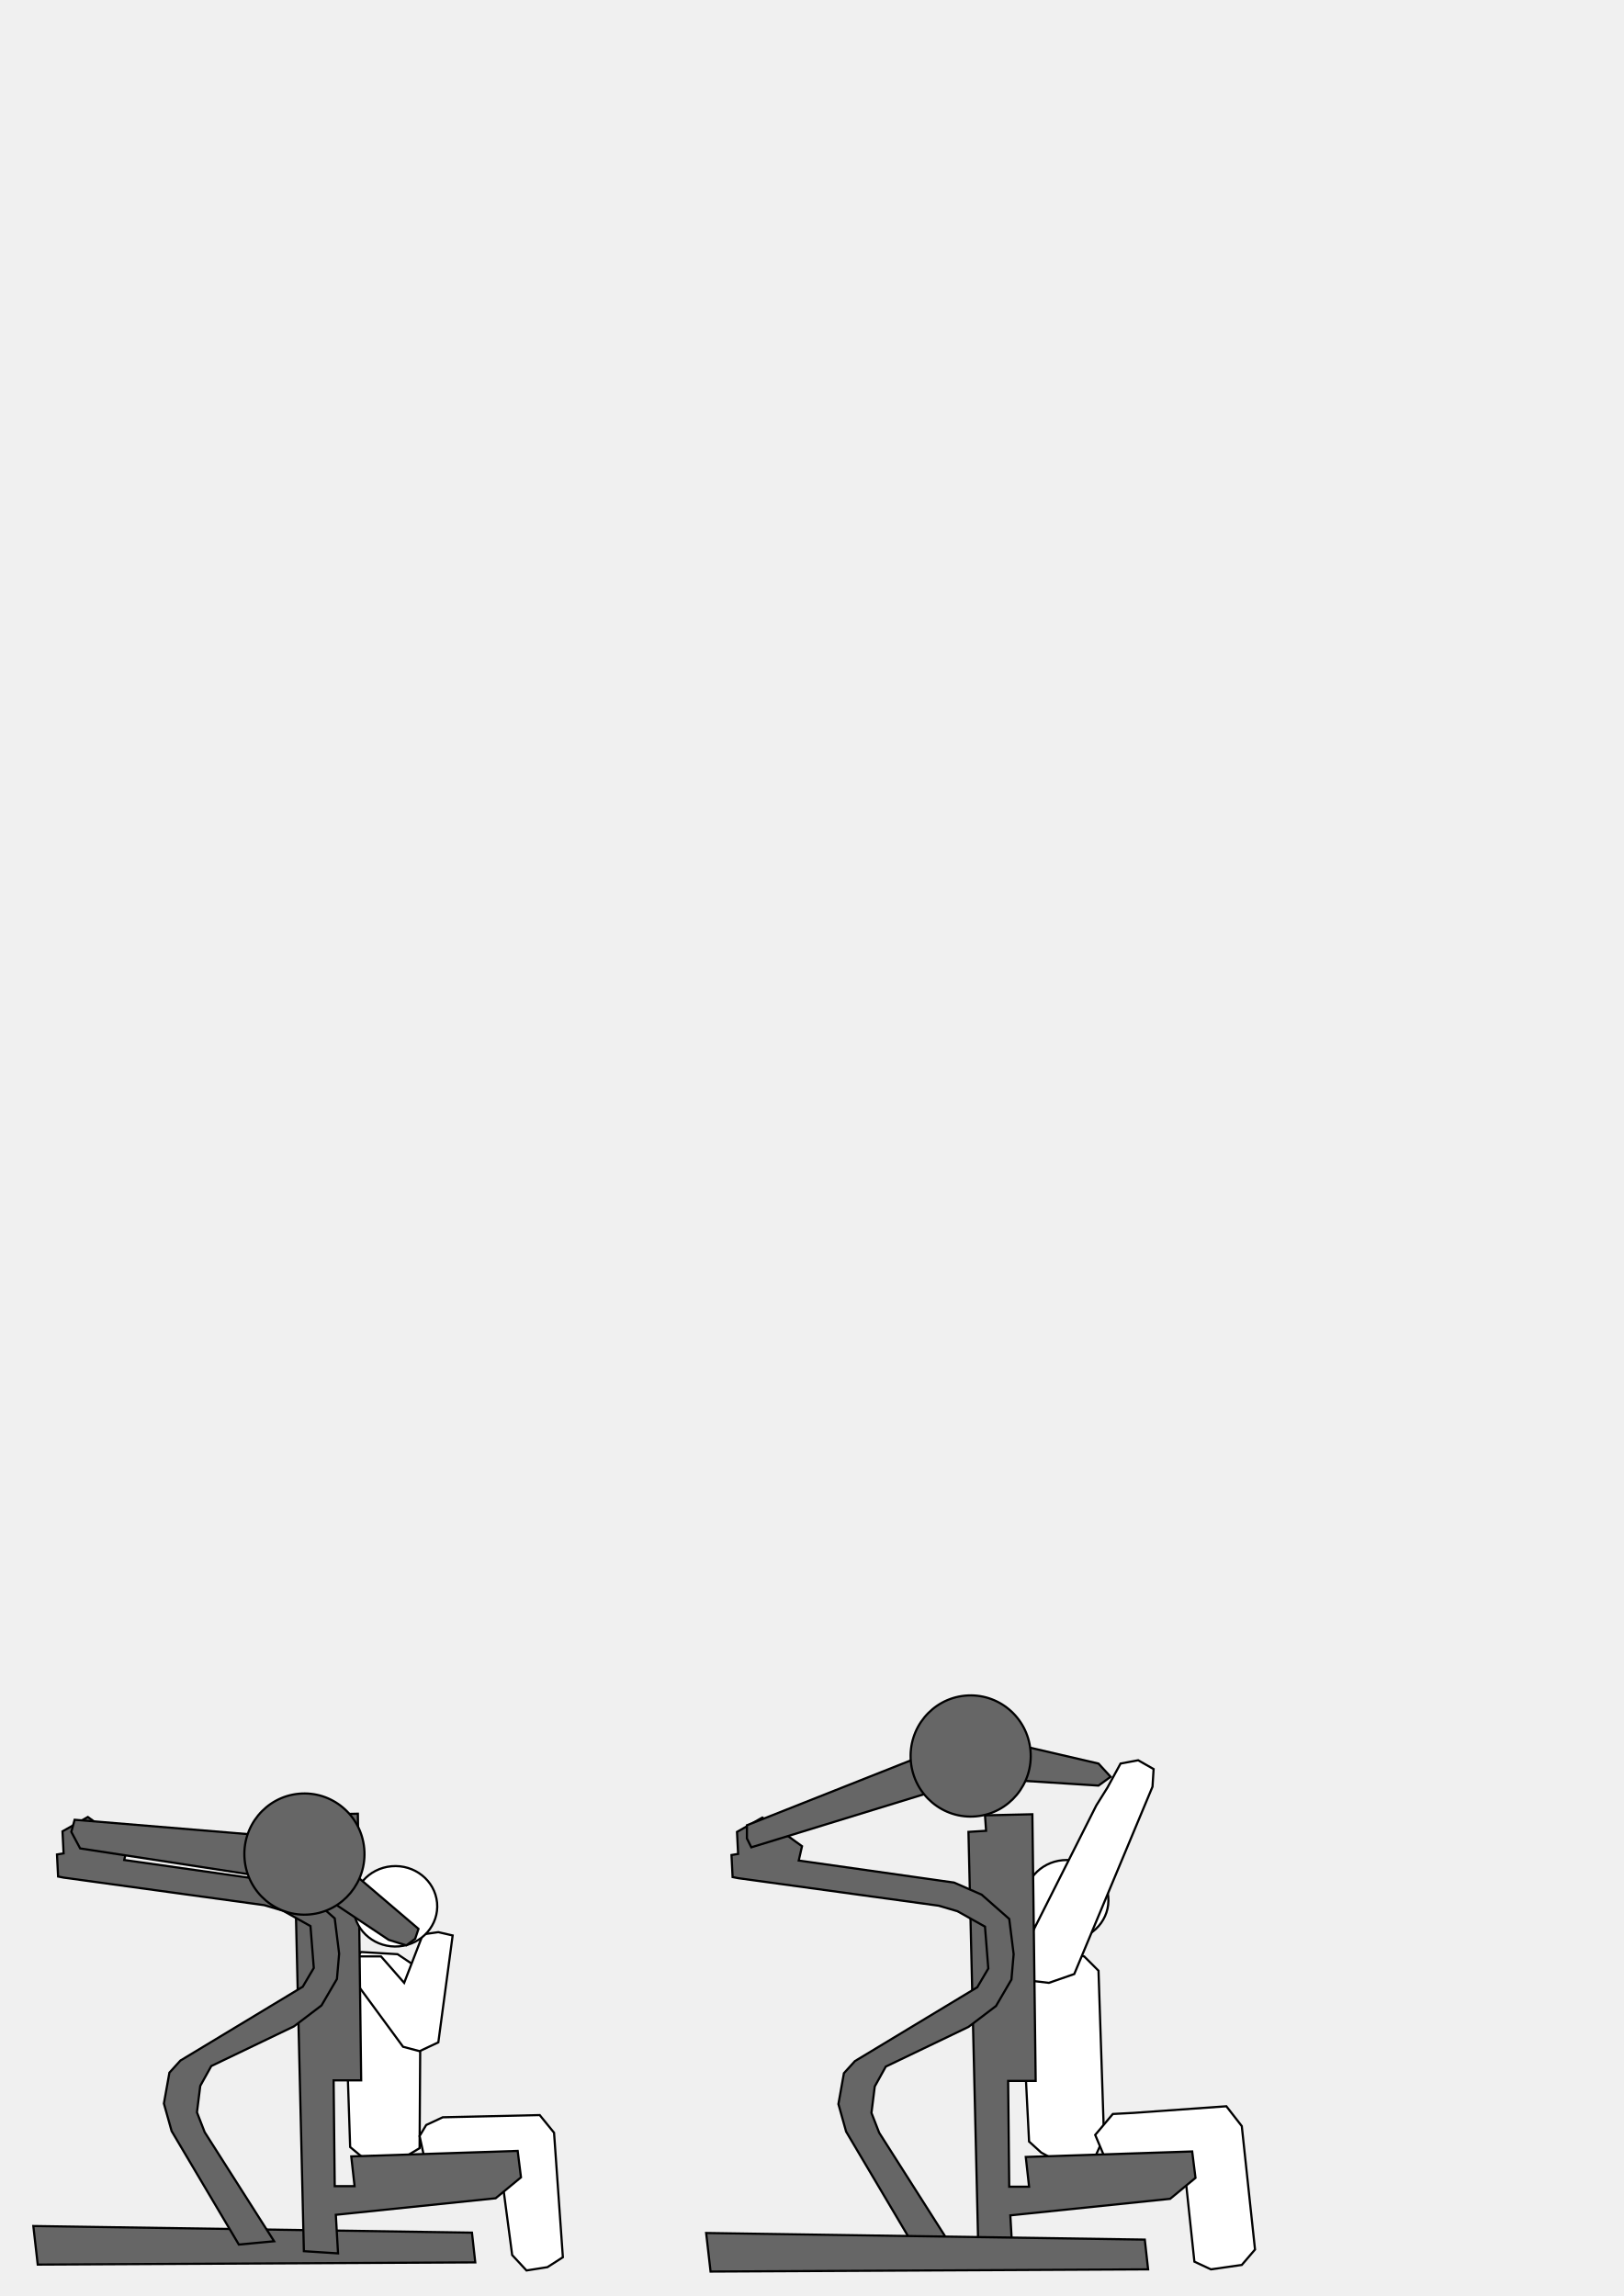
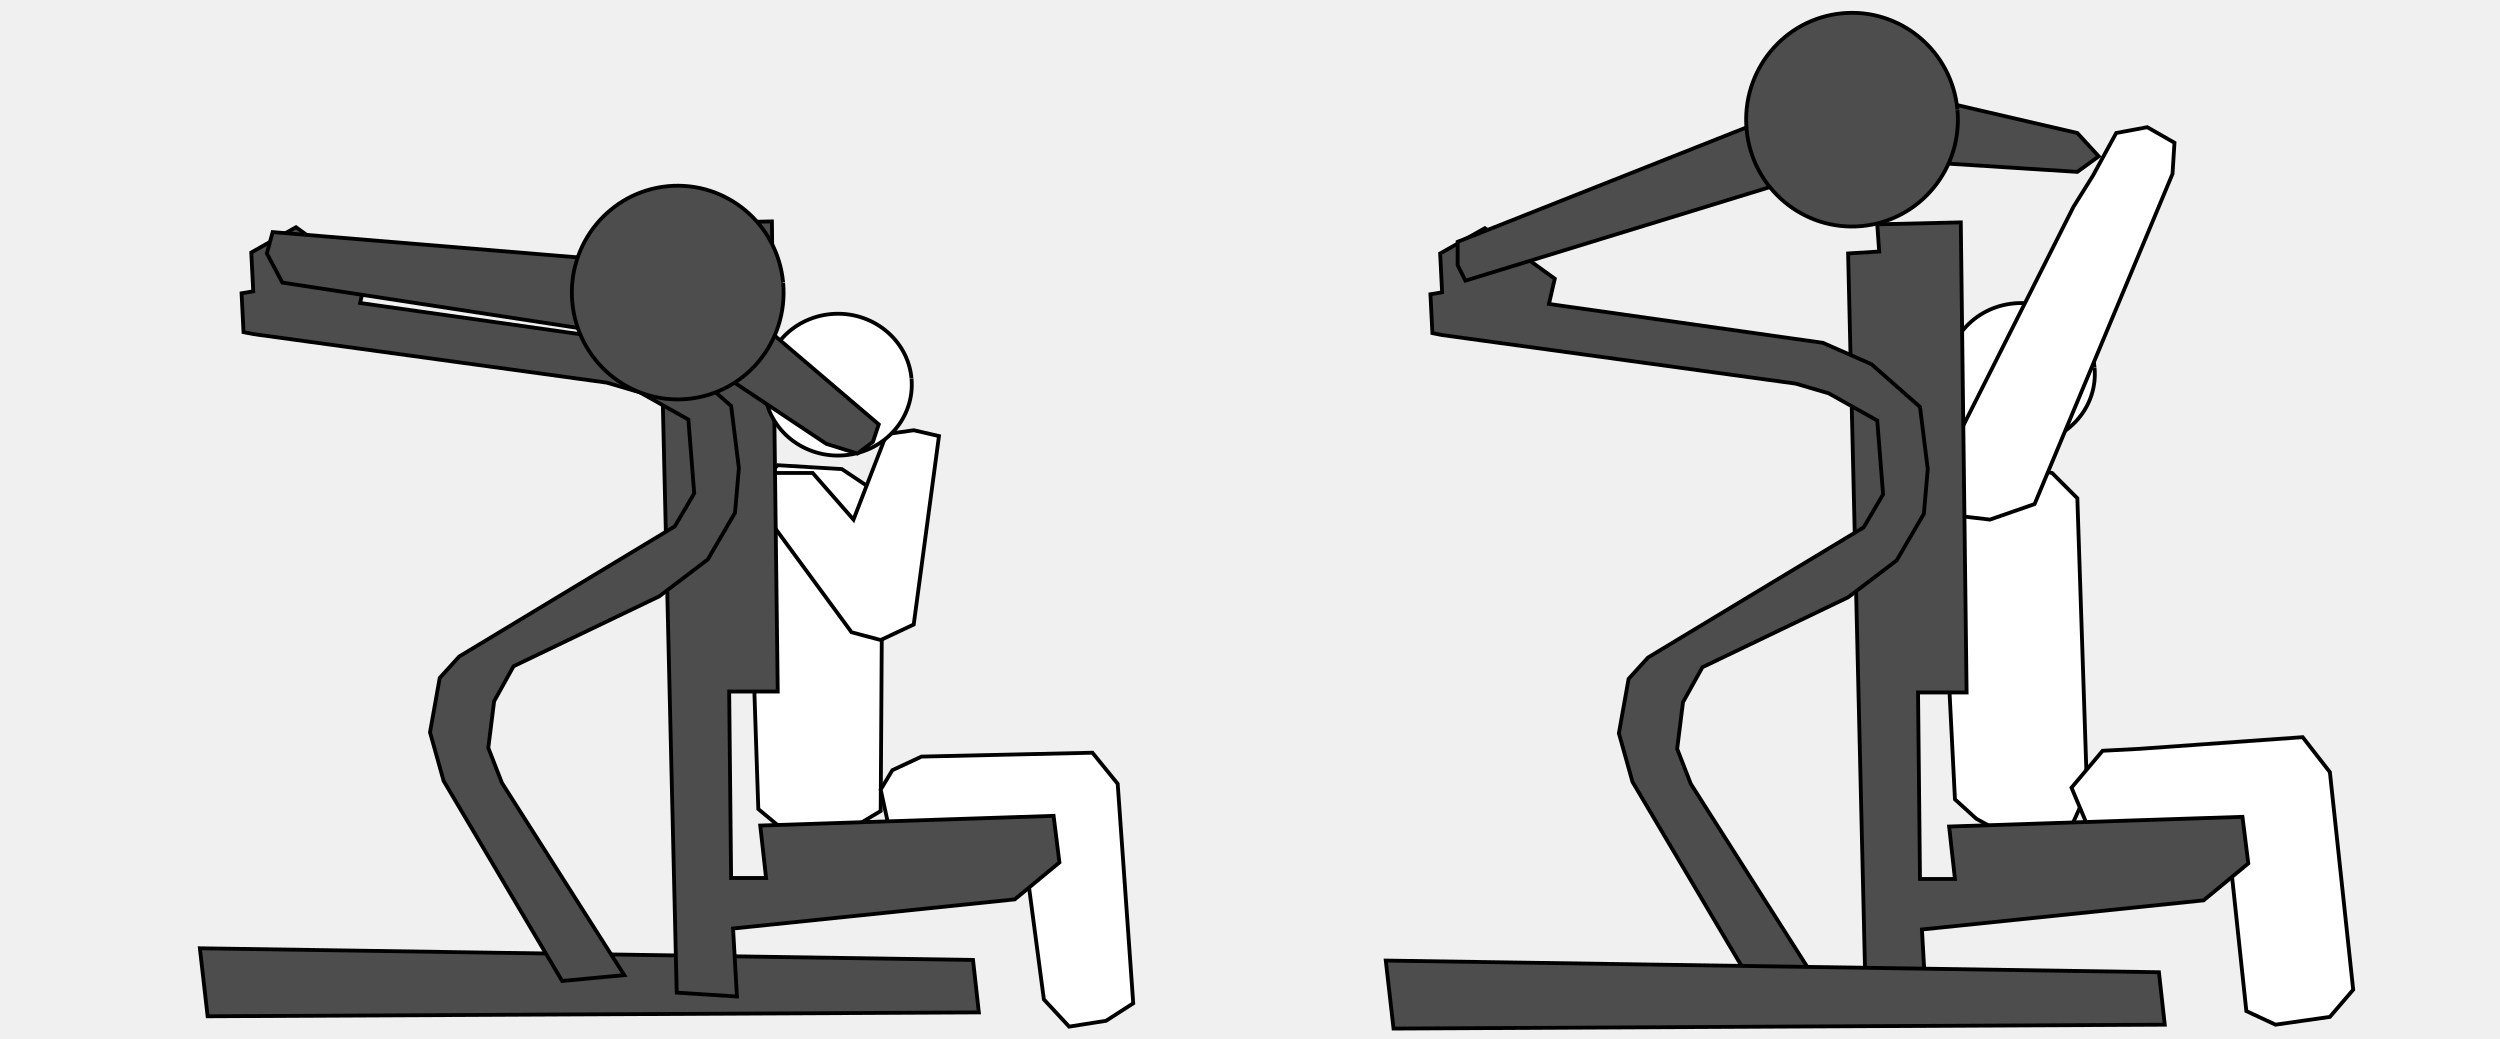
- <svg xmlns="http://www.w3.org/2000/svg" width="744.094" height="1052.362" id="svg2" version="1.1">
-   <defs id="defs4" />
-   <g id="layer3">
-     <path style="fill:#666666;stroke:#000000;stroke-width:1px;stroke-linecap:butt;stroke-linejoin:miter;stroke-opacity:1" d="m 15.269,1020.29 2.02,17.678 200.515,-1.01 -1.515,-13.637 z" id="path3069-7" />
-     <path style="fill:#ffffff;fill-opacity:1;stroke:#000000;stroke-width:1;stroke-linecap:round;stroke-linejoin:round;stroke-miterlimit:4;stroke-opacity:1;stroke-dasharray:none" id="path3102-3" d="m 221.151,875.749 a 19.193,18.435 0 1 1 -0.009,-0.095" transform="translate(286.7345,-6.402693)" />
-     <path style="fill:#ffffff;stroke:#000000;stroke-width:1px;stroke-linecap:butt;stroke-linejoin:miter;stroke-opacity:1" d="m 160.971,899.235 -3.03,9.596 2.525,75.256 9.091,7.576 12.627,-1.01 10.102,-6.061 0.505,-81.822 -10.607,-7.071 -16.668,-1.01 z" id="path3142" />
-     <path style="fill:#ffffff;stroke:#000000;stroke-width:1px;stroke-linecap:butt;stroke-linejoin:miter;stroke-opacity:1" d="m 202.892,970.451 -7.576,3.536 -3.03,5.051 2.525,11.617 8.081,2.02 26.264,-1.01 5.556,41.921 6.566,7.071 9.596,-1.515 7.071,-4.546 -4.041,-57.074 -6.566,-8.081 z" id="path3144" />
-     <path style="fill:#ffffff;stroke:#000000;stroke-width:1px;stroke-linecap:butt;stroke-linejoin:miter;stroke-opacity:1" d="m 160.971,905.801 23.739,32.325 7.576,2.02 8.586,-4.041 6.566,-48.992 -6.566,-1.515 -7.071,1.01 -8.586,22.223 -10.607,-12.122 -12.122,0 z" id="path3146" />
-     <path style="fill:#ffffff;stroke:#000000;stroke-width:1px;stroke-linecap:butt;stroke-linejoin:miter;stroke-opacity:1" d="m 503.412,903.275 -6.566,-6.566 -12.627,-2.525 -13.132,1.515 -3.536,6.061 4.041,79.802 5.556,5.051 10.102,5.556 14.142,-2.525 4.546,-10.102 z" id="path3148" />
-     <path style="fill:#ffffff;stroke:#000000;stroke-width:1px;stroke-linecap:butt;stroke-linejoin:miter;stroke-opacity:1" d="m 519.575,968.43 -9.596,0.505 -8.081,9.596 4.041,9.596 8.081,4.546 28.284,-3.536 5.051,47.477 7.576,3.535 14.142,-2.02 6.061,-7.071 -6.061,-56.568 -7.071,-9.091 z" id="path3150" />
-     <path style="fill:#ffffff;stroke:#000000;stroke-width:1px;stroke-linecap:butt;stroke-linejoin:miter;stroke-opacity:1" d="m 513.514,808.321 8.081,-1.515 7.071,4.041 -0.505,8.081 -35.86,85.863 -11.617,4.041 -8.586,-1.01 -4.546,-11.112 34.85,-69.195 5.051,-8.081 z" id="path3152" />
-     <path style="fill:#666666;stroke:#000000;stroke-width:1px;stroke-linecap:butt;stroke-linejoin:miter;stroke-opacity:1" d="m 443.813,839.636 8.081,-0.505 -0.505,-7.071 21.718,-0.505 1.515,122.228 -12.627,0 0.505,48.487 9.091,0 -1.515,-13.637 76.267,-2.525 1.515,12.122 -11.617,9.596 -73.236,7.576 1.01,17.678 -15.657,-1.01 z" id="path3065" />
-     <path style="fill:#666666;stroke:#000000;stroke-width:1px;stroke-linecap:butt;stroke-linejoin:miter;stroke-opacity:1" d="m 335.727,860.344 -0.505,-10.102 3.03,-0.505 -0.505,-10.102 11.617,-6.566 18.183,13.132 -1.515,6.566 71.216,10.102 12.627,5.556 12.627,11.112 2.02,16.162 -1.01,11.617 -7.071,12.122 -12.627,9.596 -37.881,18.183 -5.051,9.091 -1.515,12.122 3.536,9.091 31.82,50.003 -16.162,1.515 -30.81,-52.023 -3.536,-12.627 2.525,-14.142 5.051,-5.556 56.063,-33.84 5.051,-8.586 -1.515,-19.193 -12.627,-7.071 -8.586,-2.525 -91.924,-12.627 z" id="path3067" />
-     <path style="fill:#666666;stroke:#000000;stroke-width:1px;stroke-linecap:butt;stroke-linejoin:miter;stroke-opacity:1" d="m 323.605,1023.484 2.02,17.678 200.515,-1.01 -1.515,-13.637 z" id="path3069" />
-     <path style="fill:#666666;stroke:#000000;stroke-width:1px;stroke-linecap:butt;stroke-linejoin:miter;stroke-opacity:1" d="m 503.412,818.423 5.556,-4.041 -5.556,-6.061 -56.569,-13.132 -104.551,41.416 0,6.061 2.02,4.041 103.541,-31.82 z" id="path3071" />
-     <path style="fill:#666666;stroke:#000000;stroke-width:1px;stroke-linecap:butt;stroke-linejoin:miter;stroke-opacity:1" d="m 134.707,839.383 8.081,-0.505 -0.505,-7.071 21.718,-0.505 1.515,122.228 -12.627,0 0.505,48.487 9.091,0 -1.515,-13.637 76.267,-2.525 1.515,12.122 -11.617,9.596 -73.236,7.576 1.01,17.678 -15.657,-1.01 z" id="path3065-9" />
-     <path style="fill:#666666;stroke:#000000;stroke-width:1px;stroke-linecap:butt;stroke-linejoin:miter;stroke-opacity:1" d="m 26.62,860.091 -0.505,-10.102 3.03,-0.505 -0.505,-10.102 11.617,-6.566 18.183,13.132 -1.515,6.566 71.216,10.102 12.627,5.556 12.627,11.112 2.02,16.162 -1.01,11.617 -7.071,12.122 -12.627,9.596 -37.881,18.183 -5.051,9.091 -1.515,12.122 3.536,9.091 31.82,50.002 -16.162,1.515 -30.81,-52.023 -3.536,-12.627 2.525,-14.142 5.051,-5.556 56.063,-33.84 5.051,-8.586 -1.515,-19.193 -12.627,-7.071 -8.586,-2.525 -91.924,-12.627 z" id="path3067-5" />
-     <path style="fill:#ffffff;fill-opacity:1;stroke:#000000;stroke-width:1;stroke-linecap:round;stroke-linejoin:round;stroke-miterlimit:4;stroke-opacity:1;stroke-dasharray:none" id="path3102" d="m 221.151,875.749 a 19.193,18.435 0 1 1 -0.009,-0.095" transform="translate(-20.85694,-3.624743)" />
-     <path style="fill:#666666;stroke:#000000;stroke-width:1px;stroke-linecap:butt;stroke-linejoin:miter;stroke-opacity:1" d="m 186.224,891.659 -8.081,-2.525 -39.396,-26.264 -102.025,-15.657 -4.041,-7.576 1.515,-5.556 109.602,9.091 47.982,40.911 -1.515,4.546 z" id="path3100" />
-     <path style="fill:#666666;fill-opacity:1;stroke:#000000;stroke-width:1;stroke-linecap:round;stroke-linejoin:round;stroke-miterlimit:4;stroke-opacity:1;stroke-dasharray:none" id="path3104" d="m 195.865,847.41 a 27.527,27.779 0 1 1 -0.013,-0.142" transform="translate(-28.93816,-0.08921274)" />
-     <path style="fill:#666666;fill-opacity:1;stroke:#000000;stroke-width:1;stroke-linecap:round;stroke-linejoin:round;stroke-miterlimit:4;stroke-opacity:1;stroke-dasharray:none" id="path3104-7" d="m 195.865,847.41 a 27.527,27.779 0 1 1 -0.013,-0.142" transform="translate(276.3804,-45.04101)" />
-   </g>
+ <svg xmlns="http://www.w3.org/2000/svg" width="650" height="270" id="svg2">
+   <style type="text/css">
+ 		.equipment {fill:#4d4d4d;stroke:#000000;stroke-opacity:1}
+ 		.body { fill:#ffffff;stroke:#000000;stroke-opacity:1 }
+ 		.arrow { fill:#ff0000;stroke:#000000;stroke-opacity:1 }
+ 	</style>
+   <path id="path3069-7" class="equipment" d="m 51.964,246.554 2.02,17.678 200.515,-1.01 -1.515,-13.637 z" />
+   <path id="path3102-3" class="body" d="m 544.581,95.611 a 19.193,18.435 0 1 1 -0.009,-0.095" />
+   <path id="path3142" class="body" d="m 197.666,125.499 -3.03,9.596 2.525,75.256 9.091,7.576 12.627,-1.01 10.102,-6.061 0.505,-81.822 -10.607,-7.071 -16.668,-1.01 z" />
+   <path id="path3144" class="body" d="m 239.587,196.715 -7.576,3.536 -3.03,5.051 2.525,11.617 8.081,2.02 26.264,-1.01 5.556,41.921 6.566,7.071 9.596,-1.515 7.071,-4.546 -4.041,-57.074 -6.566,-8.081 z" />
+   <path id="path3146" class="body" d="m 197.666,132.065 23.739,32.325 7.576,2.02 8.586,-4.041 6.566,-48.992 -6.566,-1.515 -7.071,1.01 -8.586,22.223 -10.607,-12.122 -12.122,0 z" />
+   <path id="path3148" class="body" d="m 540.108,129.54 -6.566,-6.566 -12.627,-2.525 -13.132,1.515 -3.536,6.061 4.041,79.802 5.556,5.051 10.102,5.556 14.142,-2.525 4.546,-10.102 z" />
+   <path id="path3150" class="body" d="m 556.27,194.695 -9.596,0.505 -8.081,9.596 4.041,9.596 8.081,4.546 28.284,-3.536 5.051,47.477 7.576,3.535 14.142,-2.02 6.061,-7.071 -6.061,-56.568 -7.071,-9.091 z" />
+   <path id="path3152" class="body" d="m 550.209,34.586 8.081,-1.515 7.071,4.041 -0.505,8.081 -35.86,85.863 -11.617,4.041 -8.586,-1.01 -4.546,-11.112 34.85,-69.195 5.051,-8.081 z" />
+   <path id="path3065" class="equipment" d="m 480.509,65.9 8.081,-0.505 -0.505,-7.071 21.718,-0.505 1.515,122.228 -12.627,0 0.505,48.487 9.091,0 -1.515,-13.637 76.267,-2.525 1.515,12.122 -11.617,9.596 -73.236,7.576 1.01,17.678 -15.657,-1.01 z" />
+   <path id="path3067" class="equipment" d="m 372.422,86.608 -0.505,-10.102 3.03,-0.505 -0.505,-10.102 11.617,-6.566 18.183,13.132 -1.515,6.566 71.216,10.102 12.627,5.556 12.627,11.112 2.02,16.162 -1.01,11.617 -7.071,12.122 -12.627,9.596 -37.881,18.183 -5.051,9.091 -1.515,12.122 3.536,9.091 31.82,50.003 -16.162,1.515 -30.81,-52.023 -3.536,-12.627 2.525,-14.142 5.051,-5.556 56.063,-33.84 5.051,-8.586 -1.515,-19.193 -12.627,-7.071 -8.586,-2.525 -91.924,-12.627 z" />
+   <path id="path3069" class="equipment" d="m 360.3,249.748 2.02,17.678 200.515,-1.01 -1.515,-13.637 z" />
+   <path id="path3071" class="equipment" d="m 540.108,44.687 5.556,-4.041 -5.556,-6.061 -56.569,-13.132 -104.551,41.416 0,6.061 2.02,4.041 103.541,-31.82 z" />
+   <path id="path3065-9" class="equipment" d="m 171.402,65.648 8.081,-0.505 -0.505,-7.071 21.718,-0.505 1.515,122.228 -12.627,0 0.505,48.487 9.091,0 -1.515,-13.637 76.267,-2.525 1.515,12.122 -11.617,9.596 -73.236,7.576 1.01,17.678 -15.657,-1.01 z" />
+   <path id="path3067-5" class="equipment" d="m 63.316,86.356 -0.505,-10.102 3.03,-0.505 -0.505,-10.102 11.617,-6.566 18.183,13.132 -1.515,6.566 71.216,10.102 12.627,5.556 12.627,11.112 2.02,16.162 -1.01,11.617 -7.071,12.122 -12.627,9.596 -37.881,18.183 -5.051,9.091 -1.515,12.122 3.536,9.091 31.82,50.002 -16.162,1.515 -30.81,-52.023 -3.536,-12.627 2.525,-14.142 5.051,-5.556 56.063,-33.84 5.051,-8.586 -1.515,-19.193 -12.627,-7.071 -8.586,-2.525 -91.924,-12.627 z" />
+   <path id="path3102" class="body" d="m 236.989,98.389 a 19.193,18.435 0 1 1 -0.009,-0.095" />
+   <path id="path3100" class="equipment" d="m 222.92,117.923 -8.081,-2.525 -39.396,-26.264 -102.025,-15.657 -4.041,-7.576 1.515,-5.556 109.602,9.091 47.982,40.911 -1.515,4.546 z" />
+   <path id="path3104" class="equipment" d="m 203.622,73.585 a 27.527,27.779 0 1 1 -0.013,-0.142" />
+   <path id="path3104-7" class="equipment" d="m 508.941,28.633 a 27.527,27.779 0 1 1 -0.013,-0.142" />
</svg>
